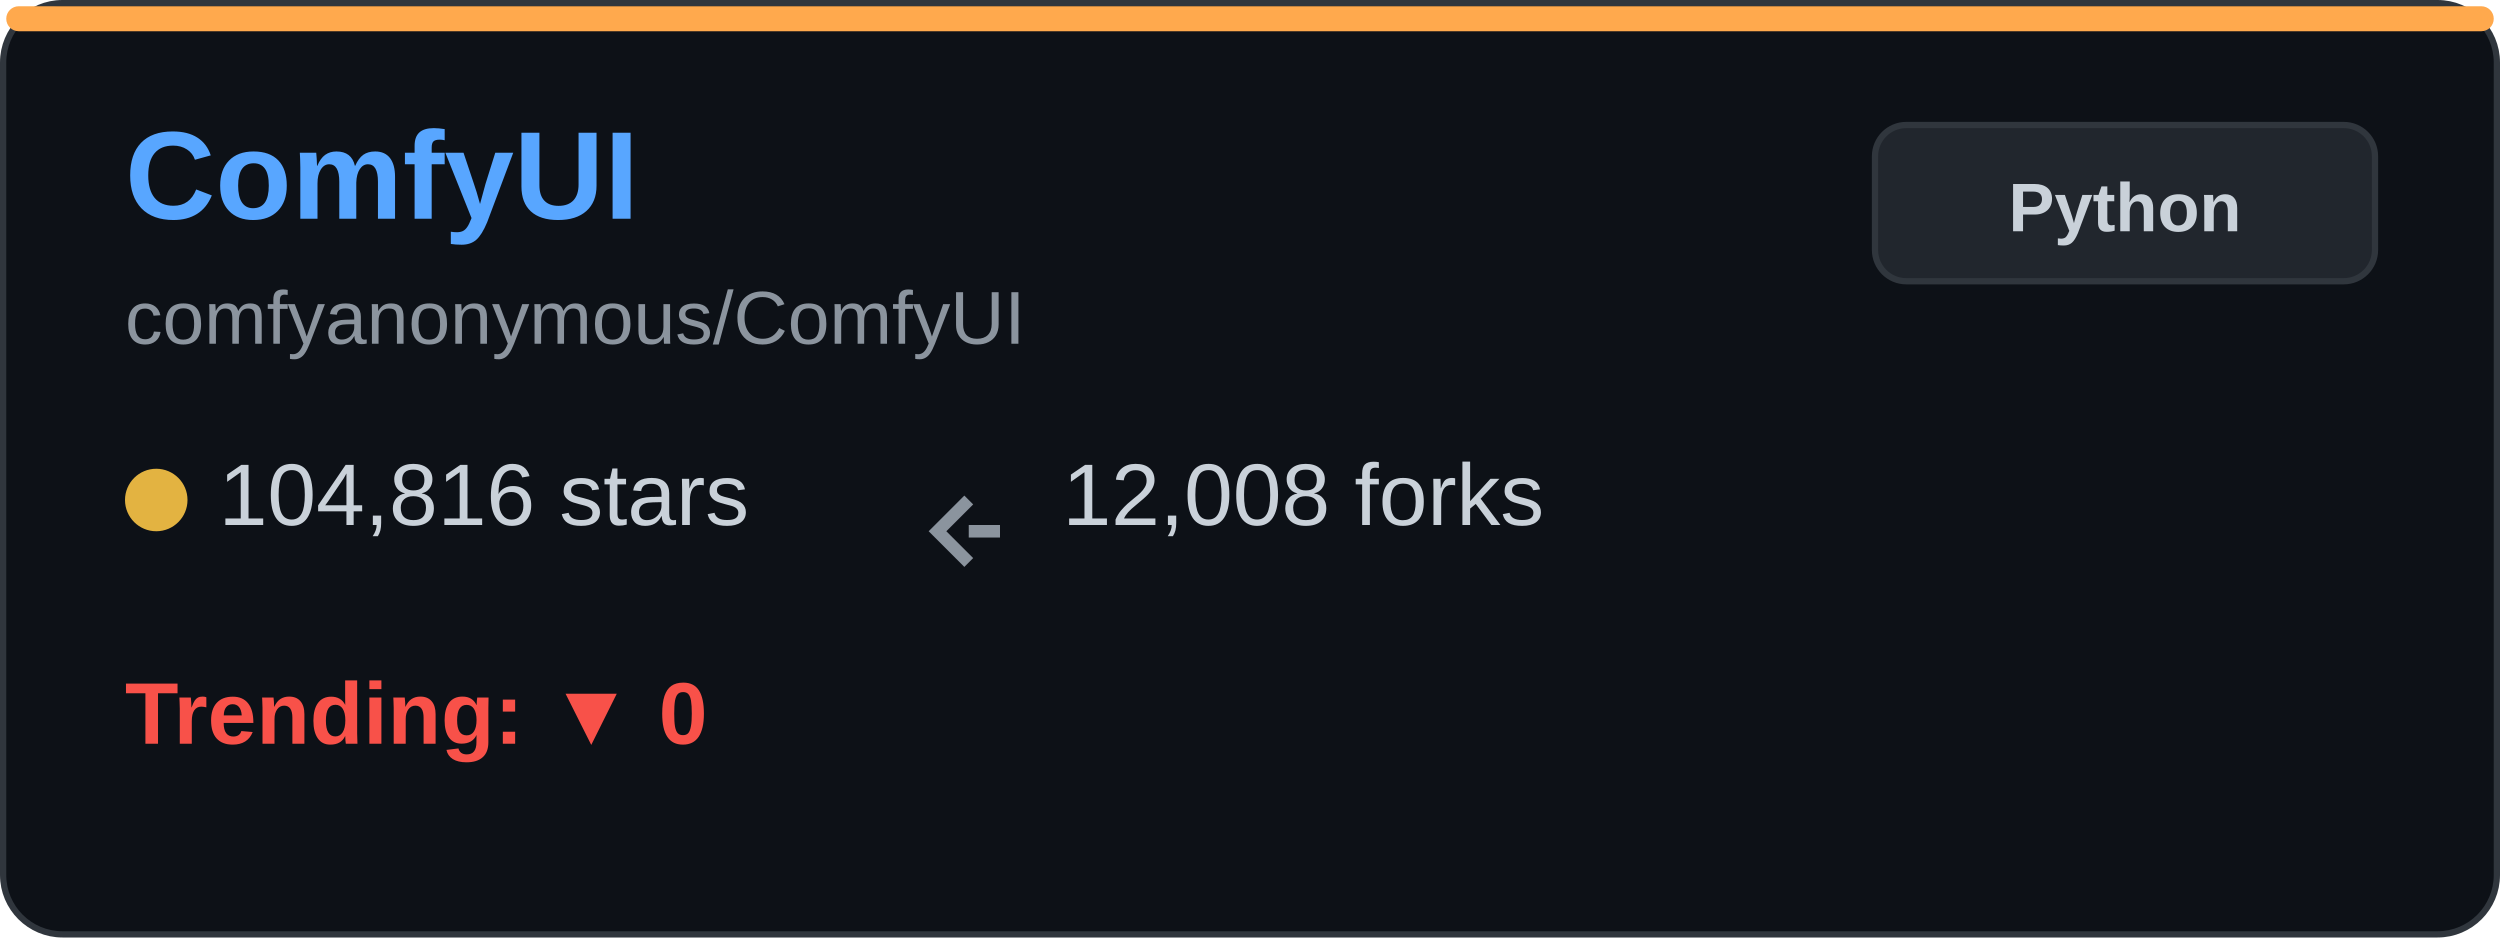
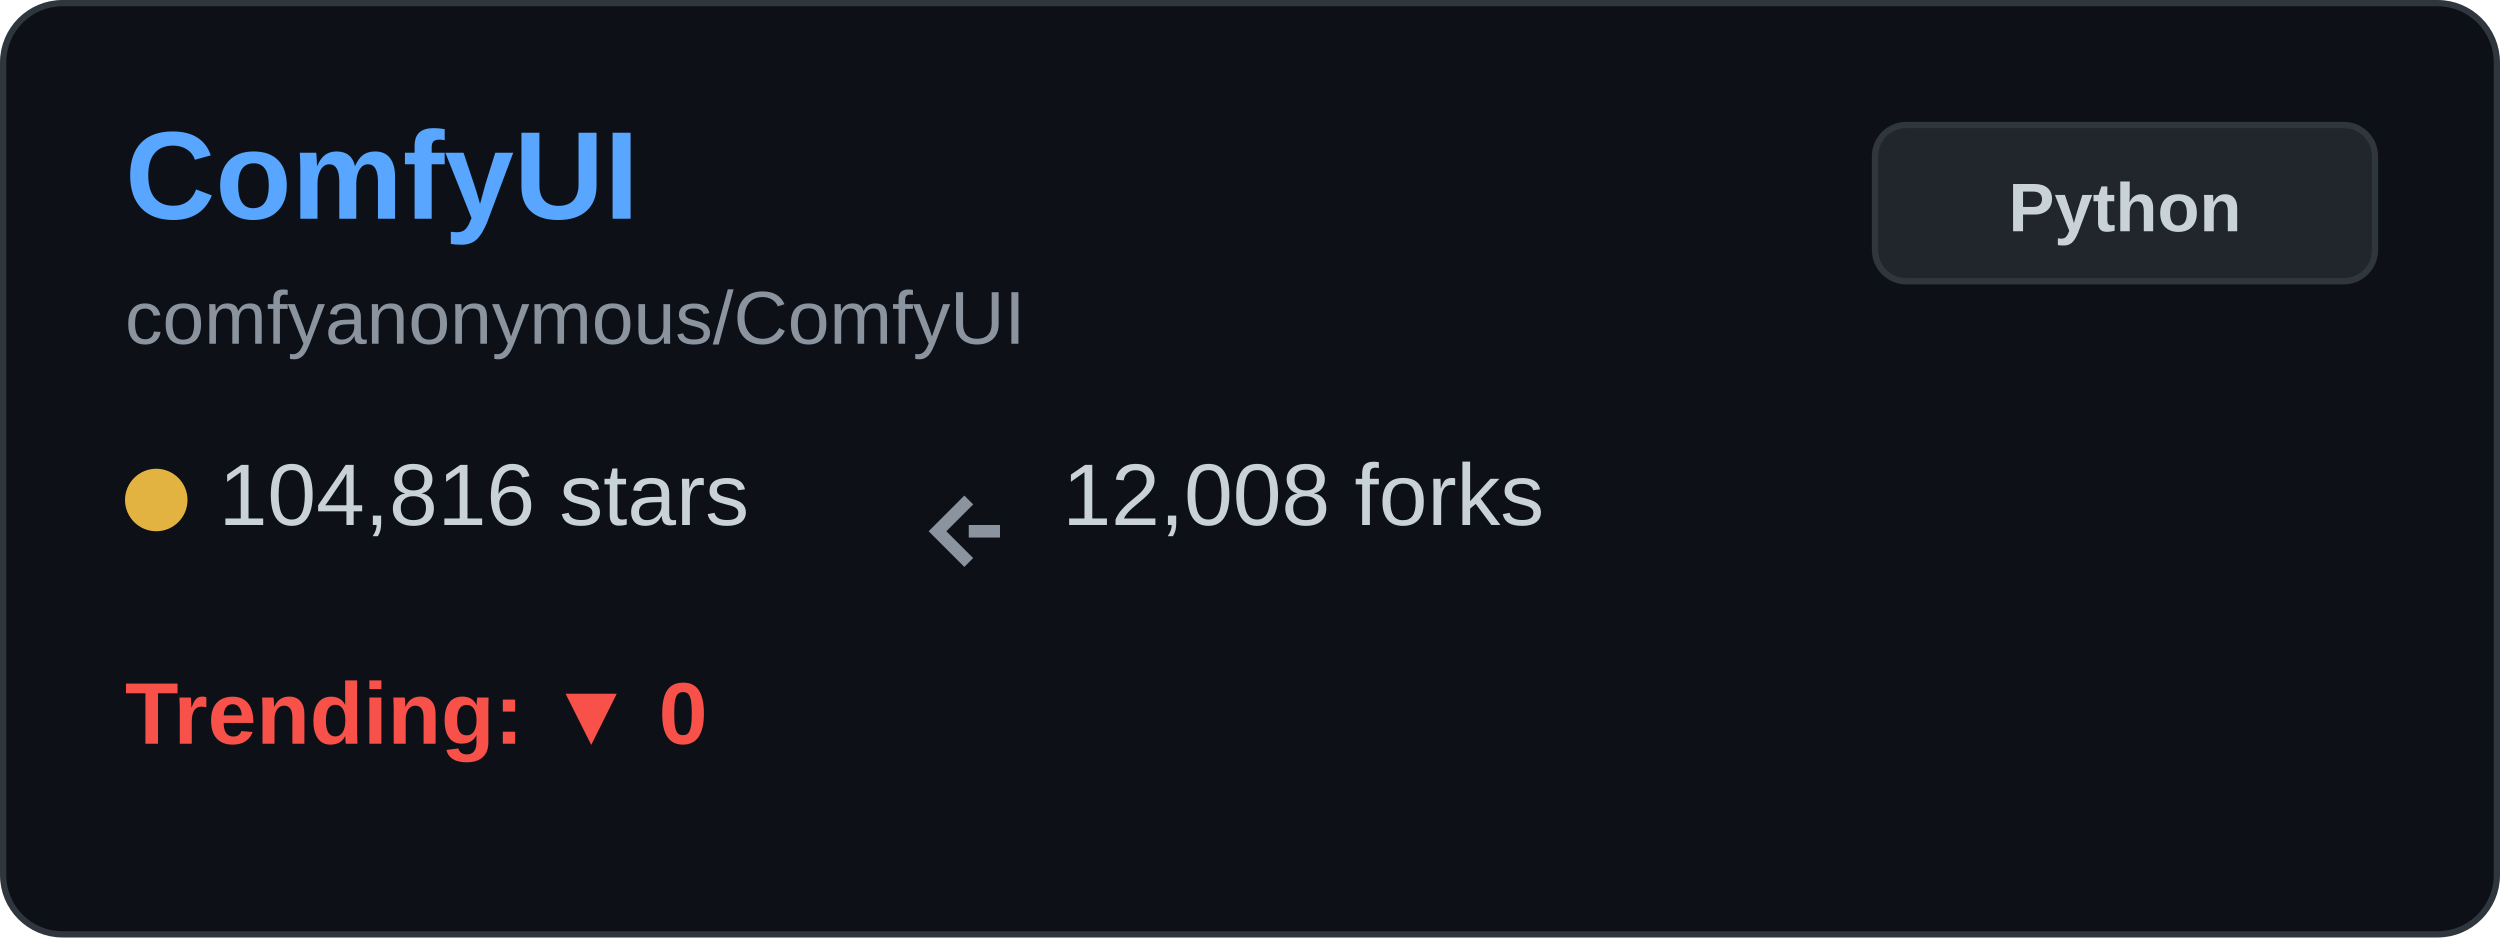
<svg xmlns="http://www.w3.org/2000/svg" width="400" height="150" viewBox="0 0 400 150" fill="none">
  <rect x="0.5" y="0.5" width="399" height="149" rx="9.5" fill="#0d1117" stroke="#30363d" />
-   <rect x="1" y="1" width="398" height="4" rx="2" fill="#ffa94d" />
  <text x="20" y="35" font-family="Arial, sans-serif" font-size="20" font-weight="bold" fill="#58a6ff">ComfyUI</text>
  <text x="20" y="55" font-family="Arial, sans-serif" font-size="12" fill="#8b949e">comfyanonymous/ComfyUI</text>
  <g transform="translate(20, 80)">
    <circle cx="5" cy="0" r="5" fill="#e3b341" />
    <text x="15" y="4" font-family="Arial, sans-serif" font-size="14" fill="#c9d1d9">104,816 stars</text>
  </g>
  <g transform="translate(150, 80)">
    <path d="M5 0 L0 5 L5 10 M5 5 L10 5" stroke="#8b949e" stroke-width="2" fill="none" />
    <text x="20" y="4" font-family="Arial, sans-serif" font-size="14" fill="#c9d1d9">12,008 forks</text>
  </g>
  <g transform="translate(20, 115)">
    <text x="0" y="4" font-family="Arial, sans-serif" font-size="14" font-weight="bold" fill="#f85149">Trending: ▼ 0</text>
  </g>
  <rect x="300" y="20" width="80" height="25" rx="5" fill="#21262d" stroke="#30363d" />
  <text x="340" y="37" font-family="Arial, sans-serif" font-size="11" font-weight="bold" fill="#c9d1d9" text-anchor="middle">Python</text>
</svg>
